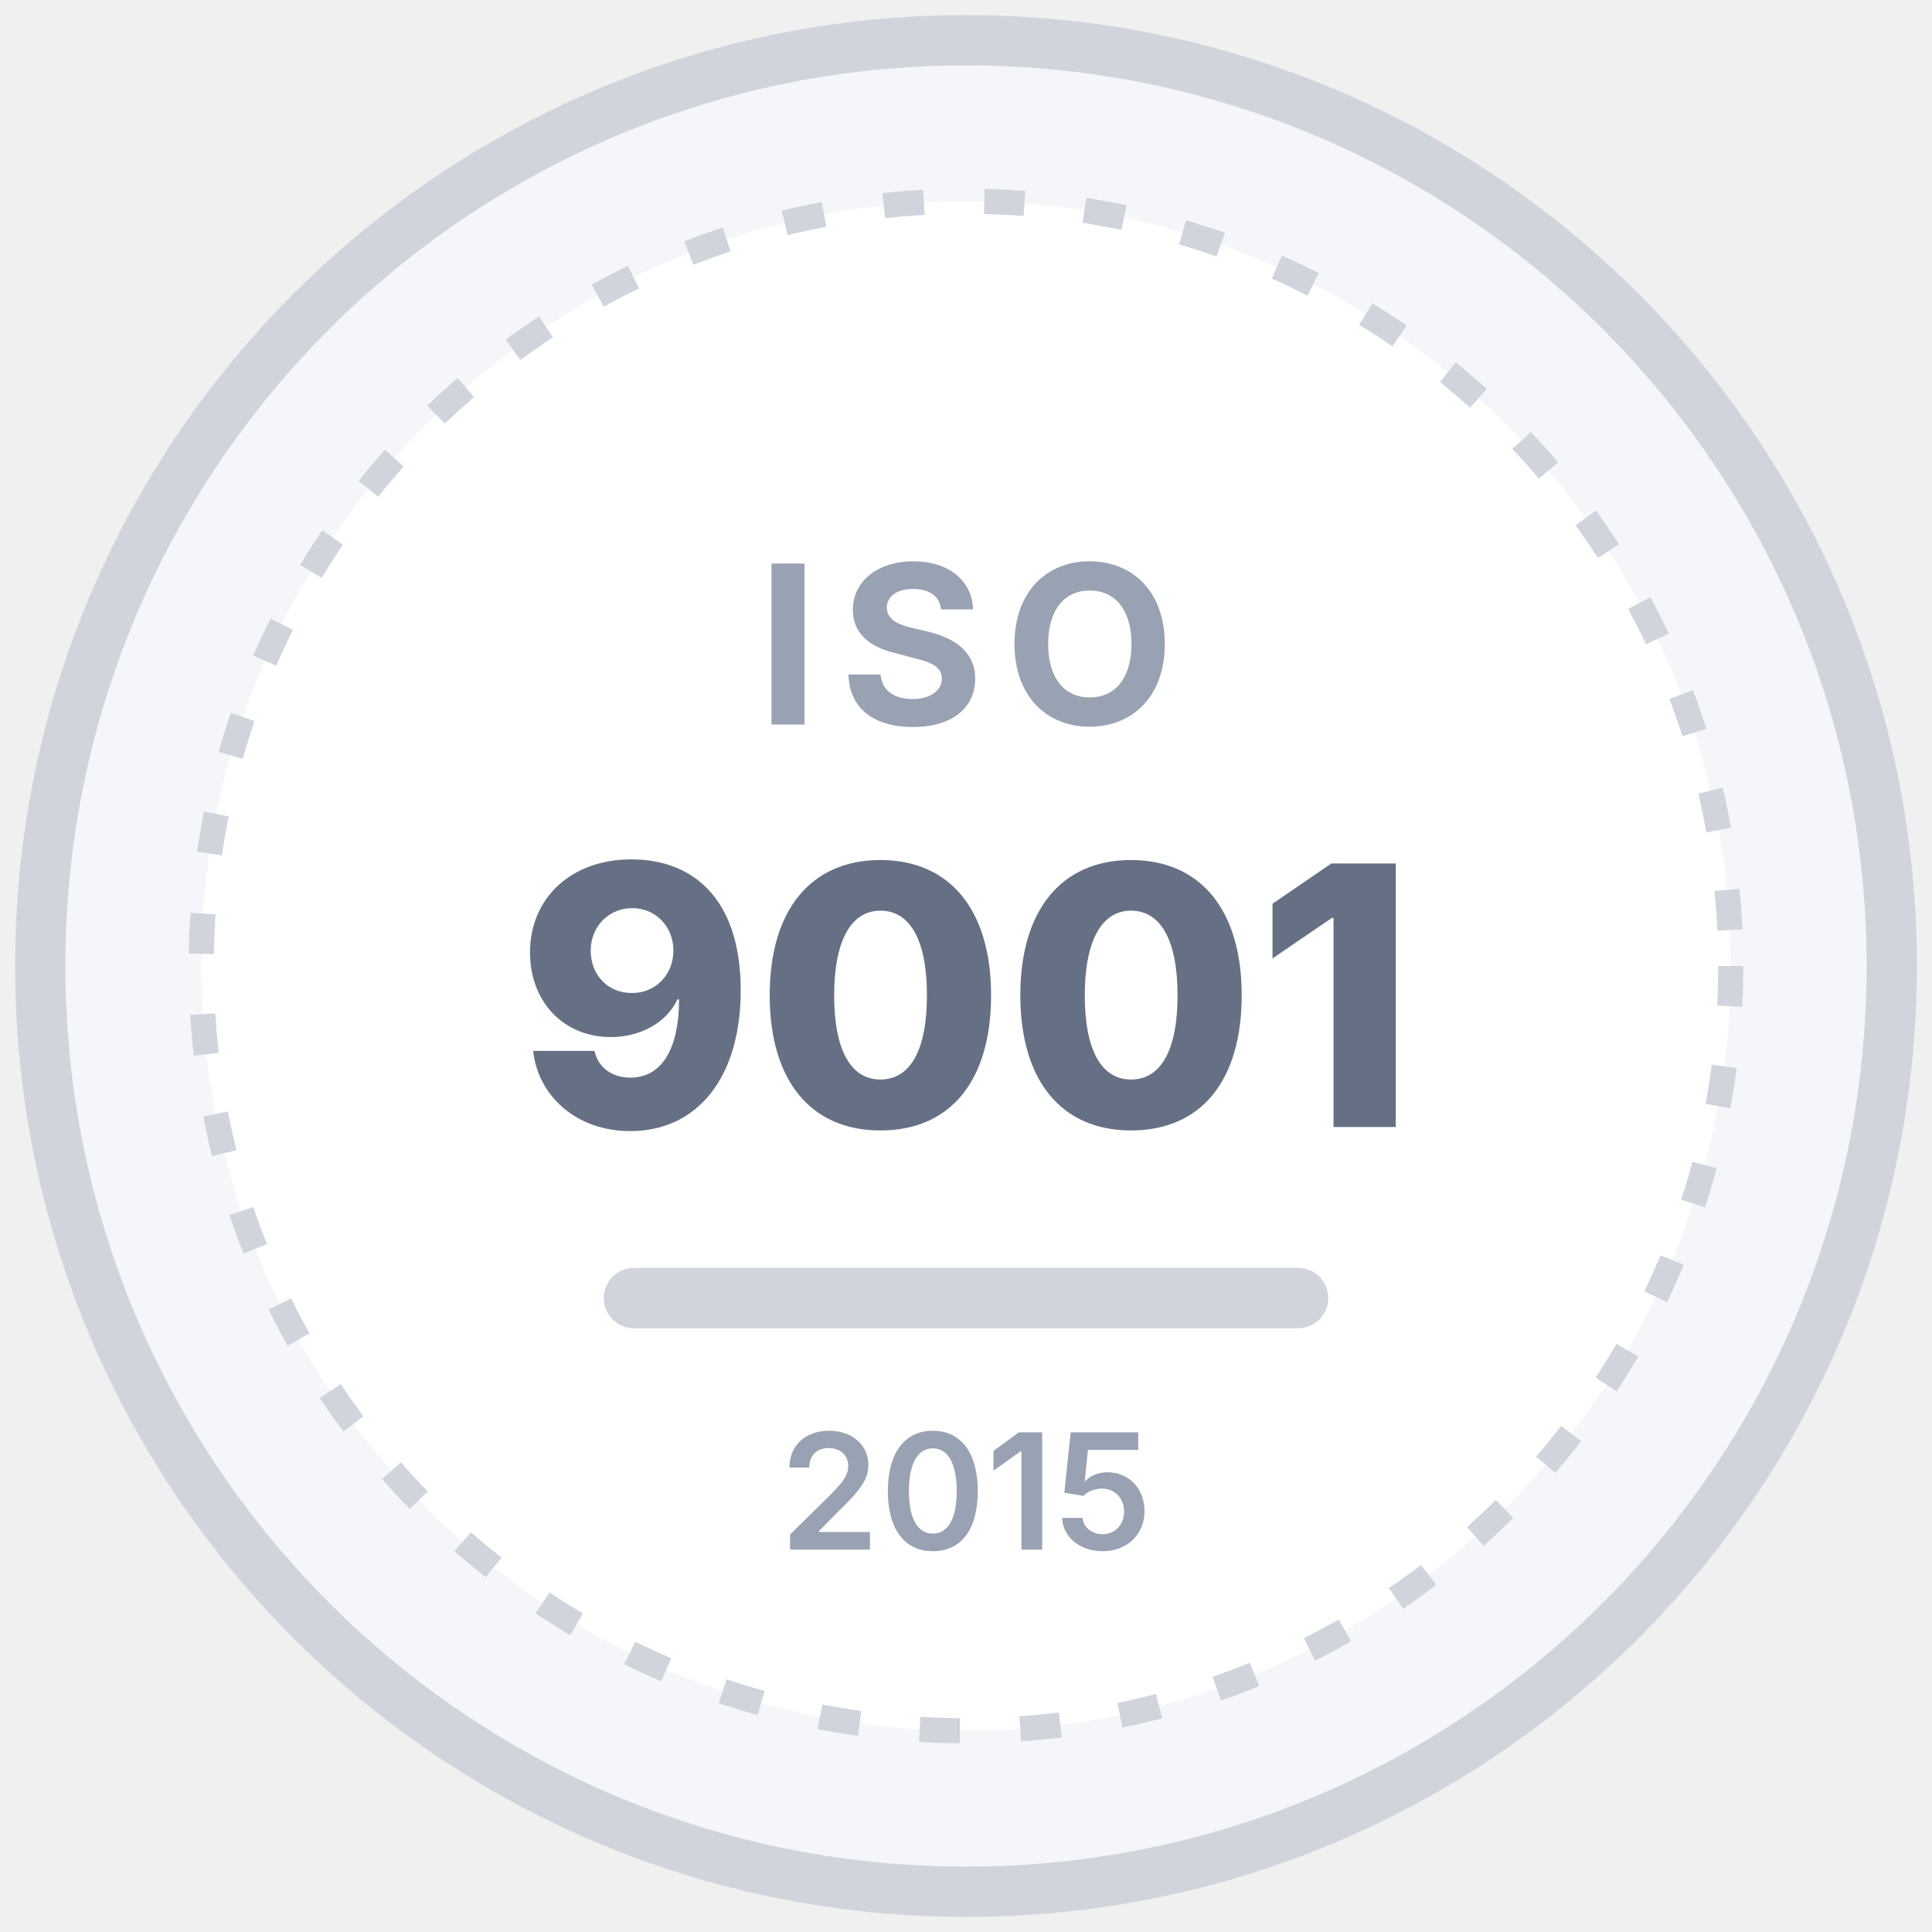
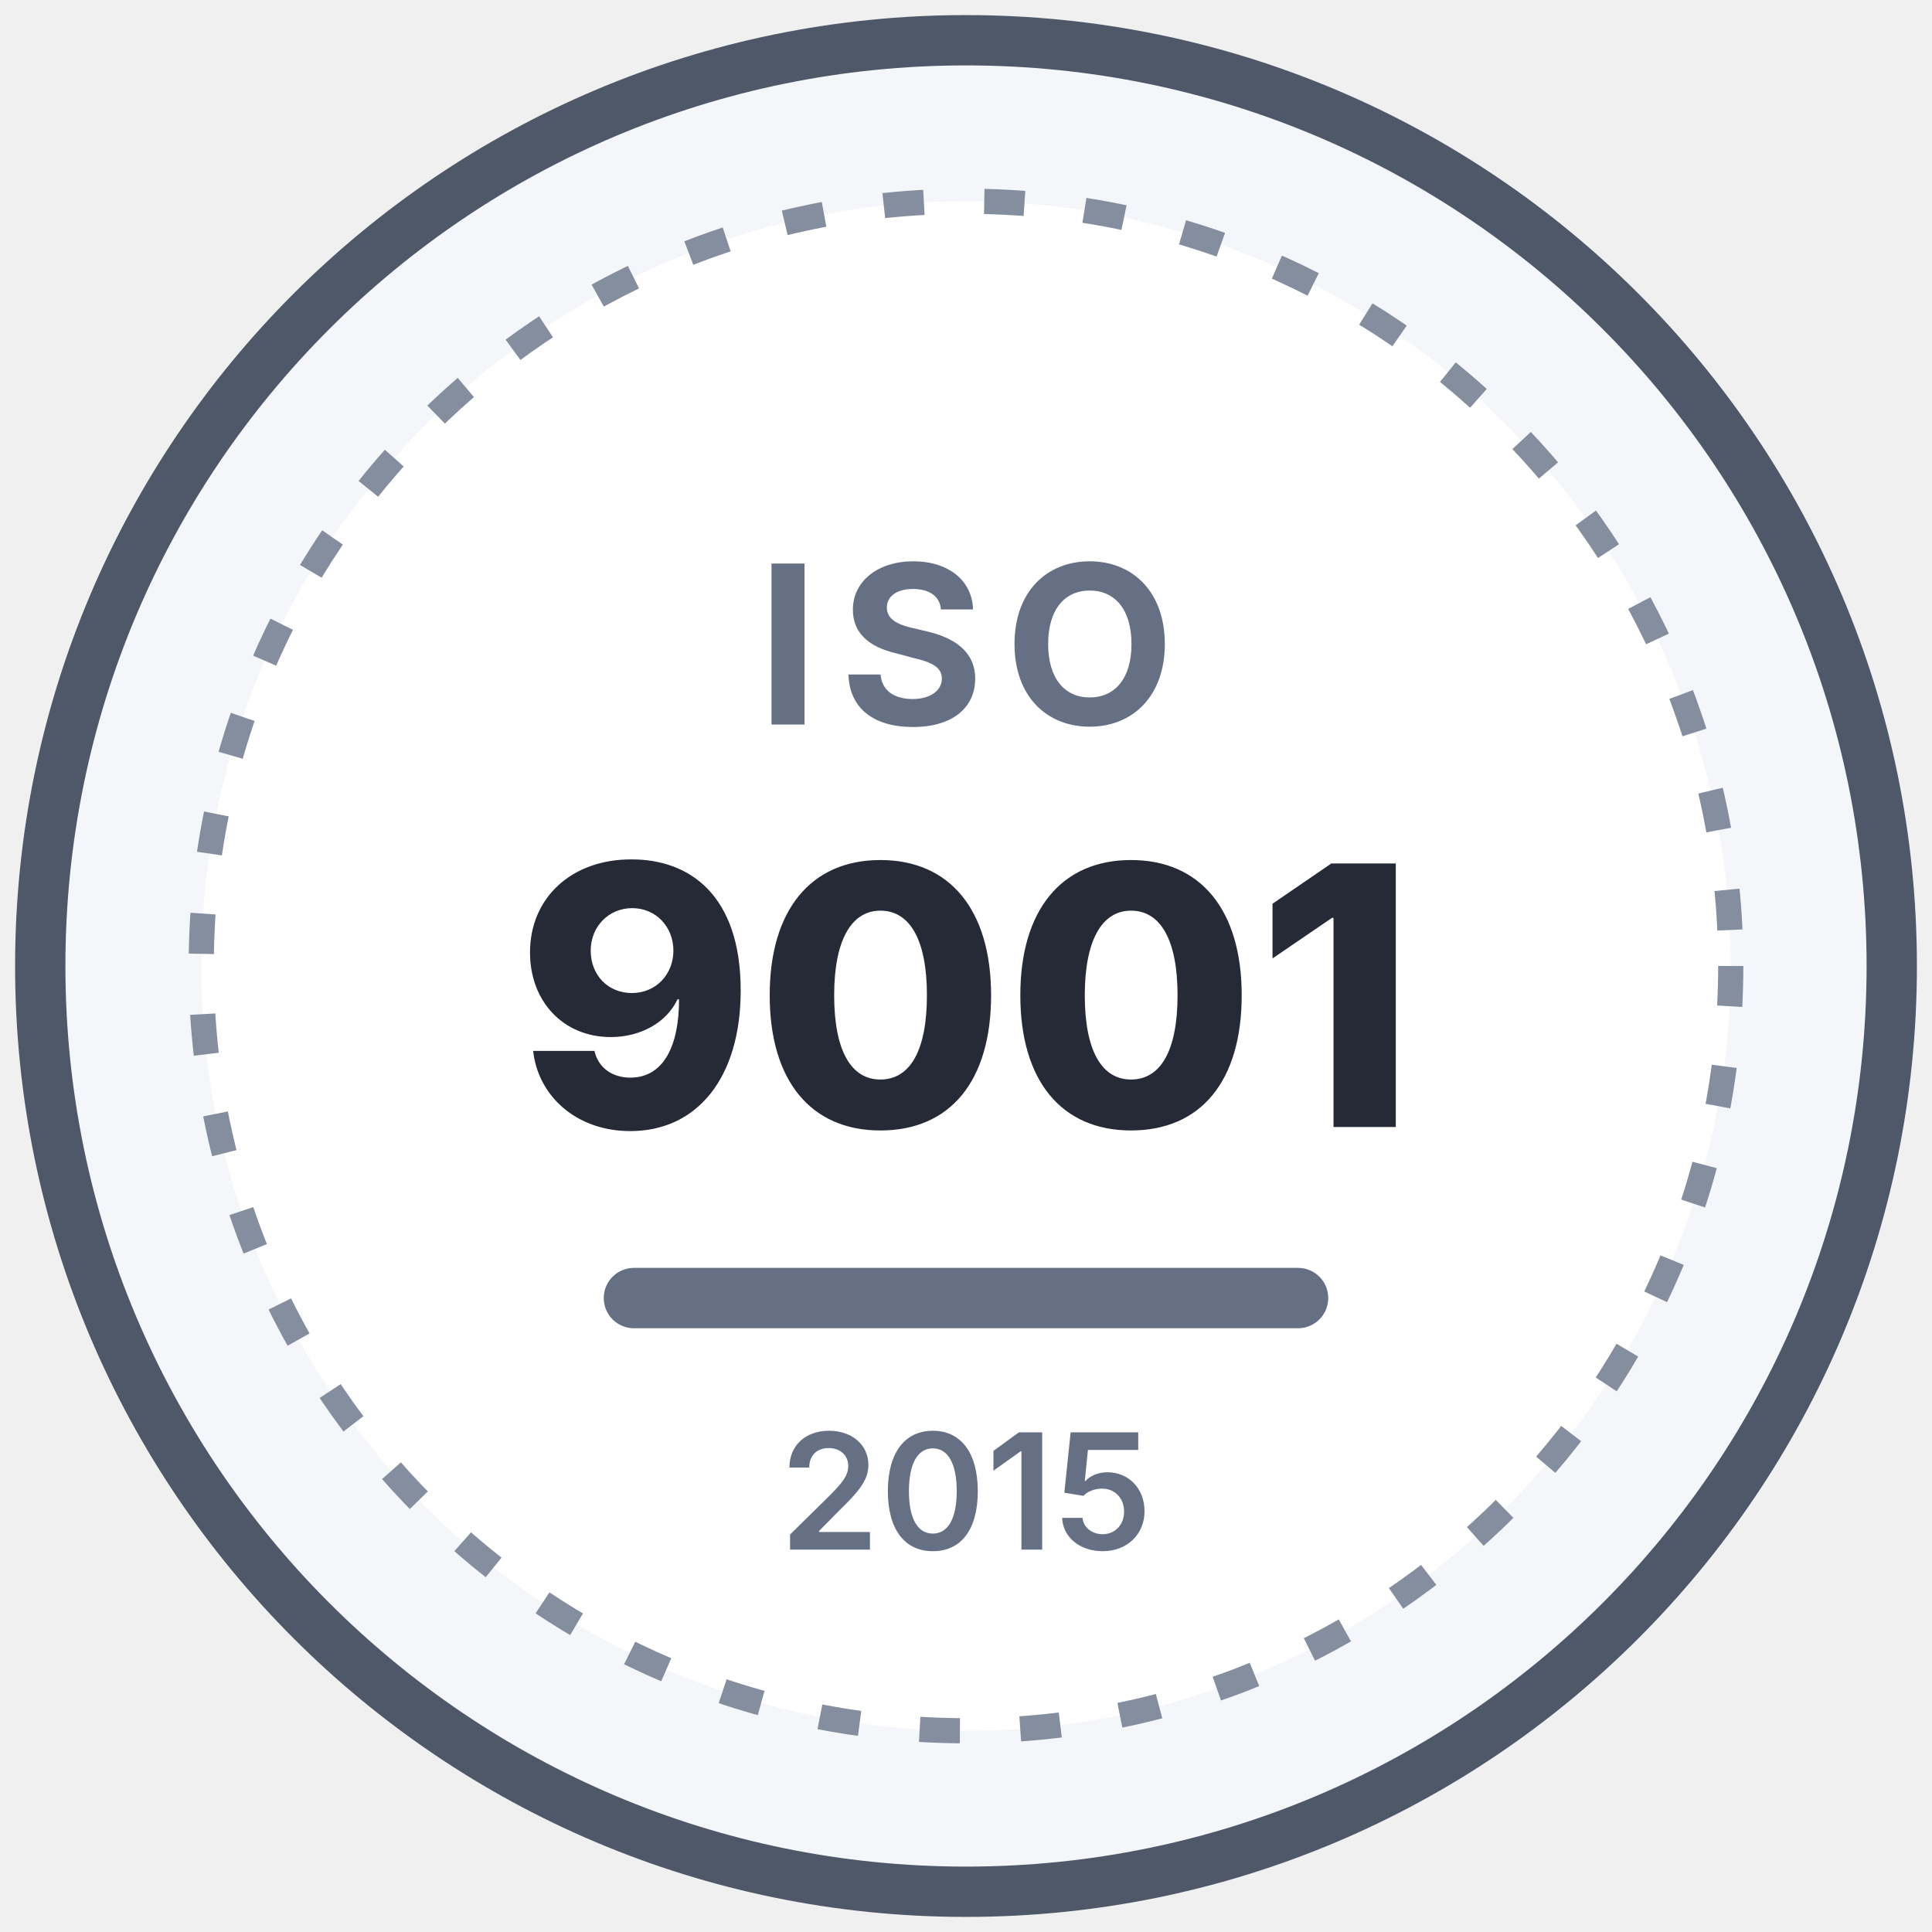
<svg xmlns="http://www.w3.org/2000/svg" viewBox="0 0 96 96" role="img" aria-hidden="true">
  <circle cx="48" cy="48" r="46" fill="#F5F6FA" />
-   <circle cx="48" cy="48" r="46" fill="none" stroke="#D0D5DD" stroke-width="2.5" />
-   <circle cx="48" cy="48" r="38" fill="#FFFFFF" stroke="#D0D5DD" stroke-width="1.25" stroke-dasharray="2 3" />
-   <text x="48" y="36" text-anchor="middle" font-family="Inter, Arial, sans-serif" font-size="11" font-weight="700" fill="#98A2B3" letter-spacing="1">ISO</text>
-   <text x="48" y="56" text-anchor="middle" font-family="Inter, Arial, sans-serif" font-size="18" font-weight="800" fill="#667085">9001</text>
-   <rect x="30" y="63" width="36" height="3" rx="1.5" fill="#D0D5DD" />
-   <text x="48" y="77" text-anchor="middle" font-family="Inter, Arial, sans-serif" font-size="8" font-weight="600" fill="#98A2B3">2015</text>
+   <circle cx="48" cy="48" r="46" fill="none" stroke="#4F5869" stroke-width="2.5" />
+   <circle cx="48" cy="48" r="38" fill="#FFFFFF" stroke="#858E9E" stroke-width="1.25" stroke-dasharray="2 3" />
+   <text x="48" y="36" text-anchor="middle" font-family="Inter, Arial, sans-serif" font-size="11" font-weight="700" fill="#667085" letter-spacing="1">ISO</text>
+   <text x="48" y="56" text-anchor="middle" font-family="Inter, Arial, sans-serif" font-size="18" font-weight="800" fill="#252A36">9001</text>
+   <rect x="30" y="63" width="36" height="3" rx="1.5" fill="#667085" />
+   <text x="48" y="77" text-anchor="middle" font-family="Inter, Arial, sans-serif" font-size="8" font-weight="600" fill="#667085">2015</text>
</svg>
